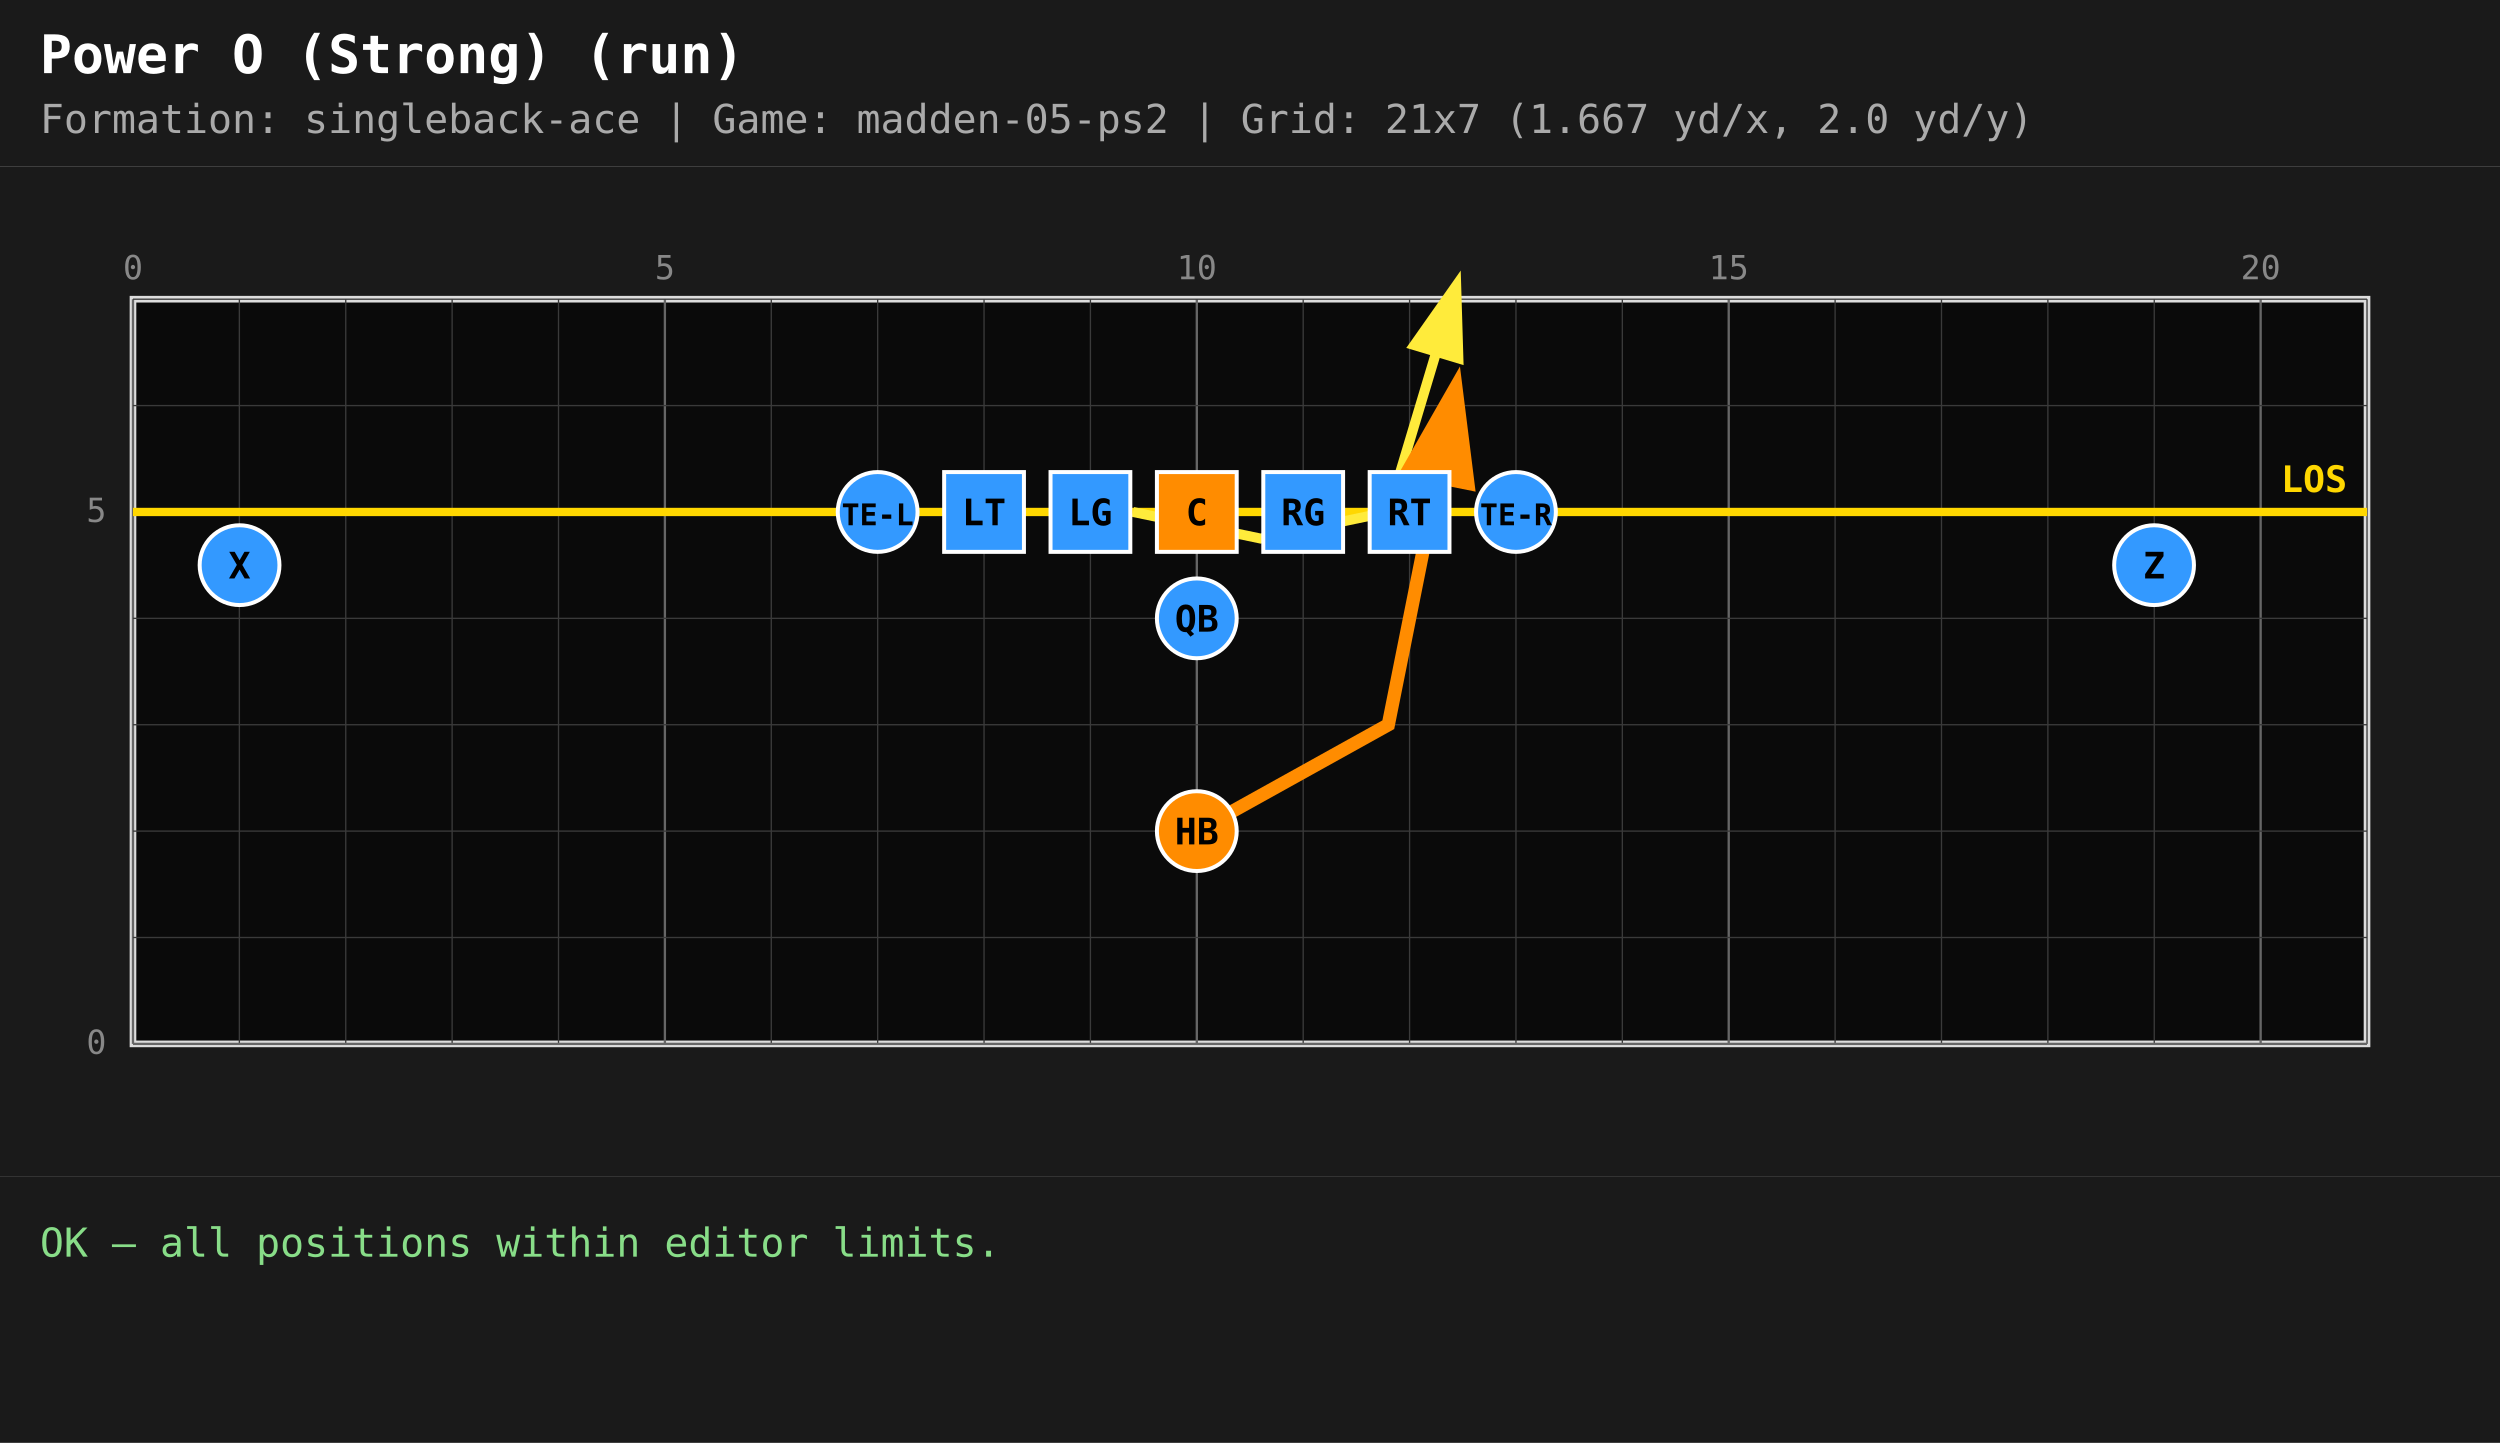
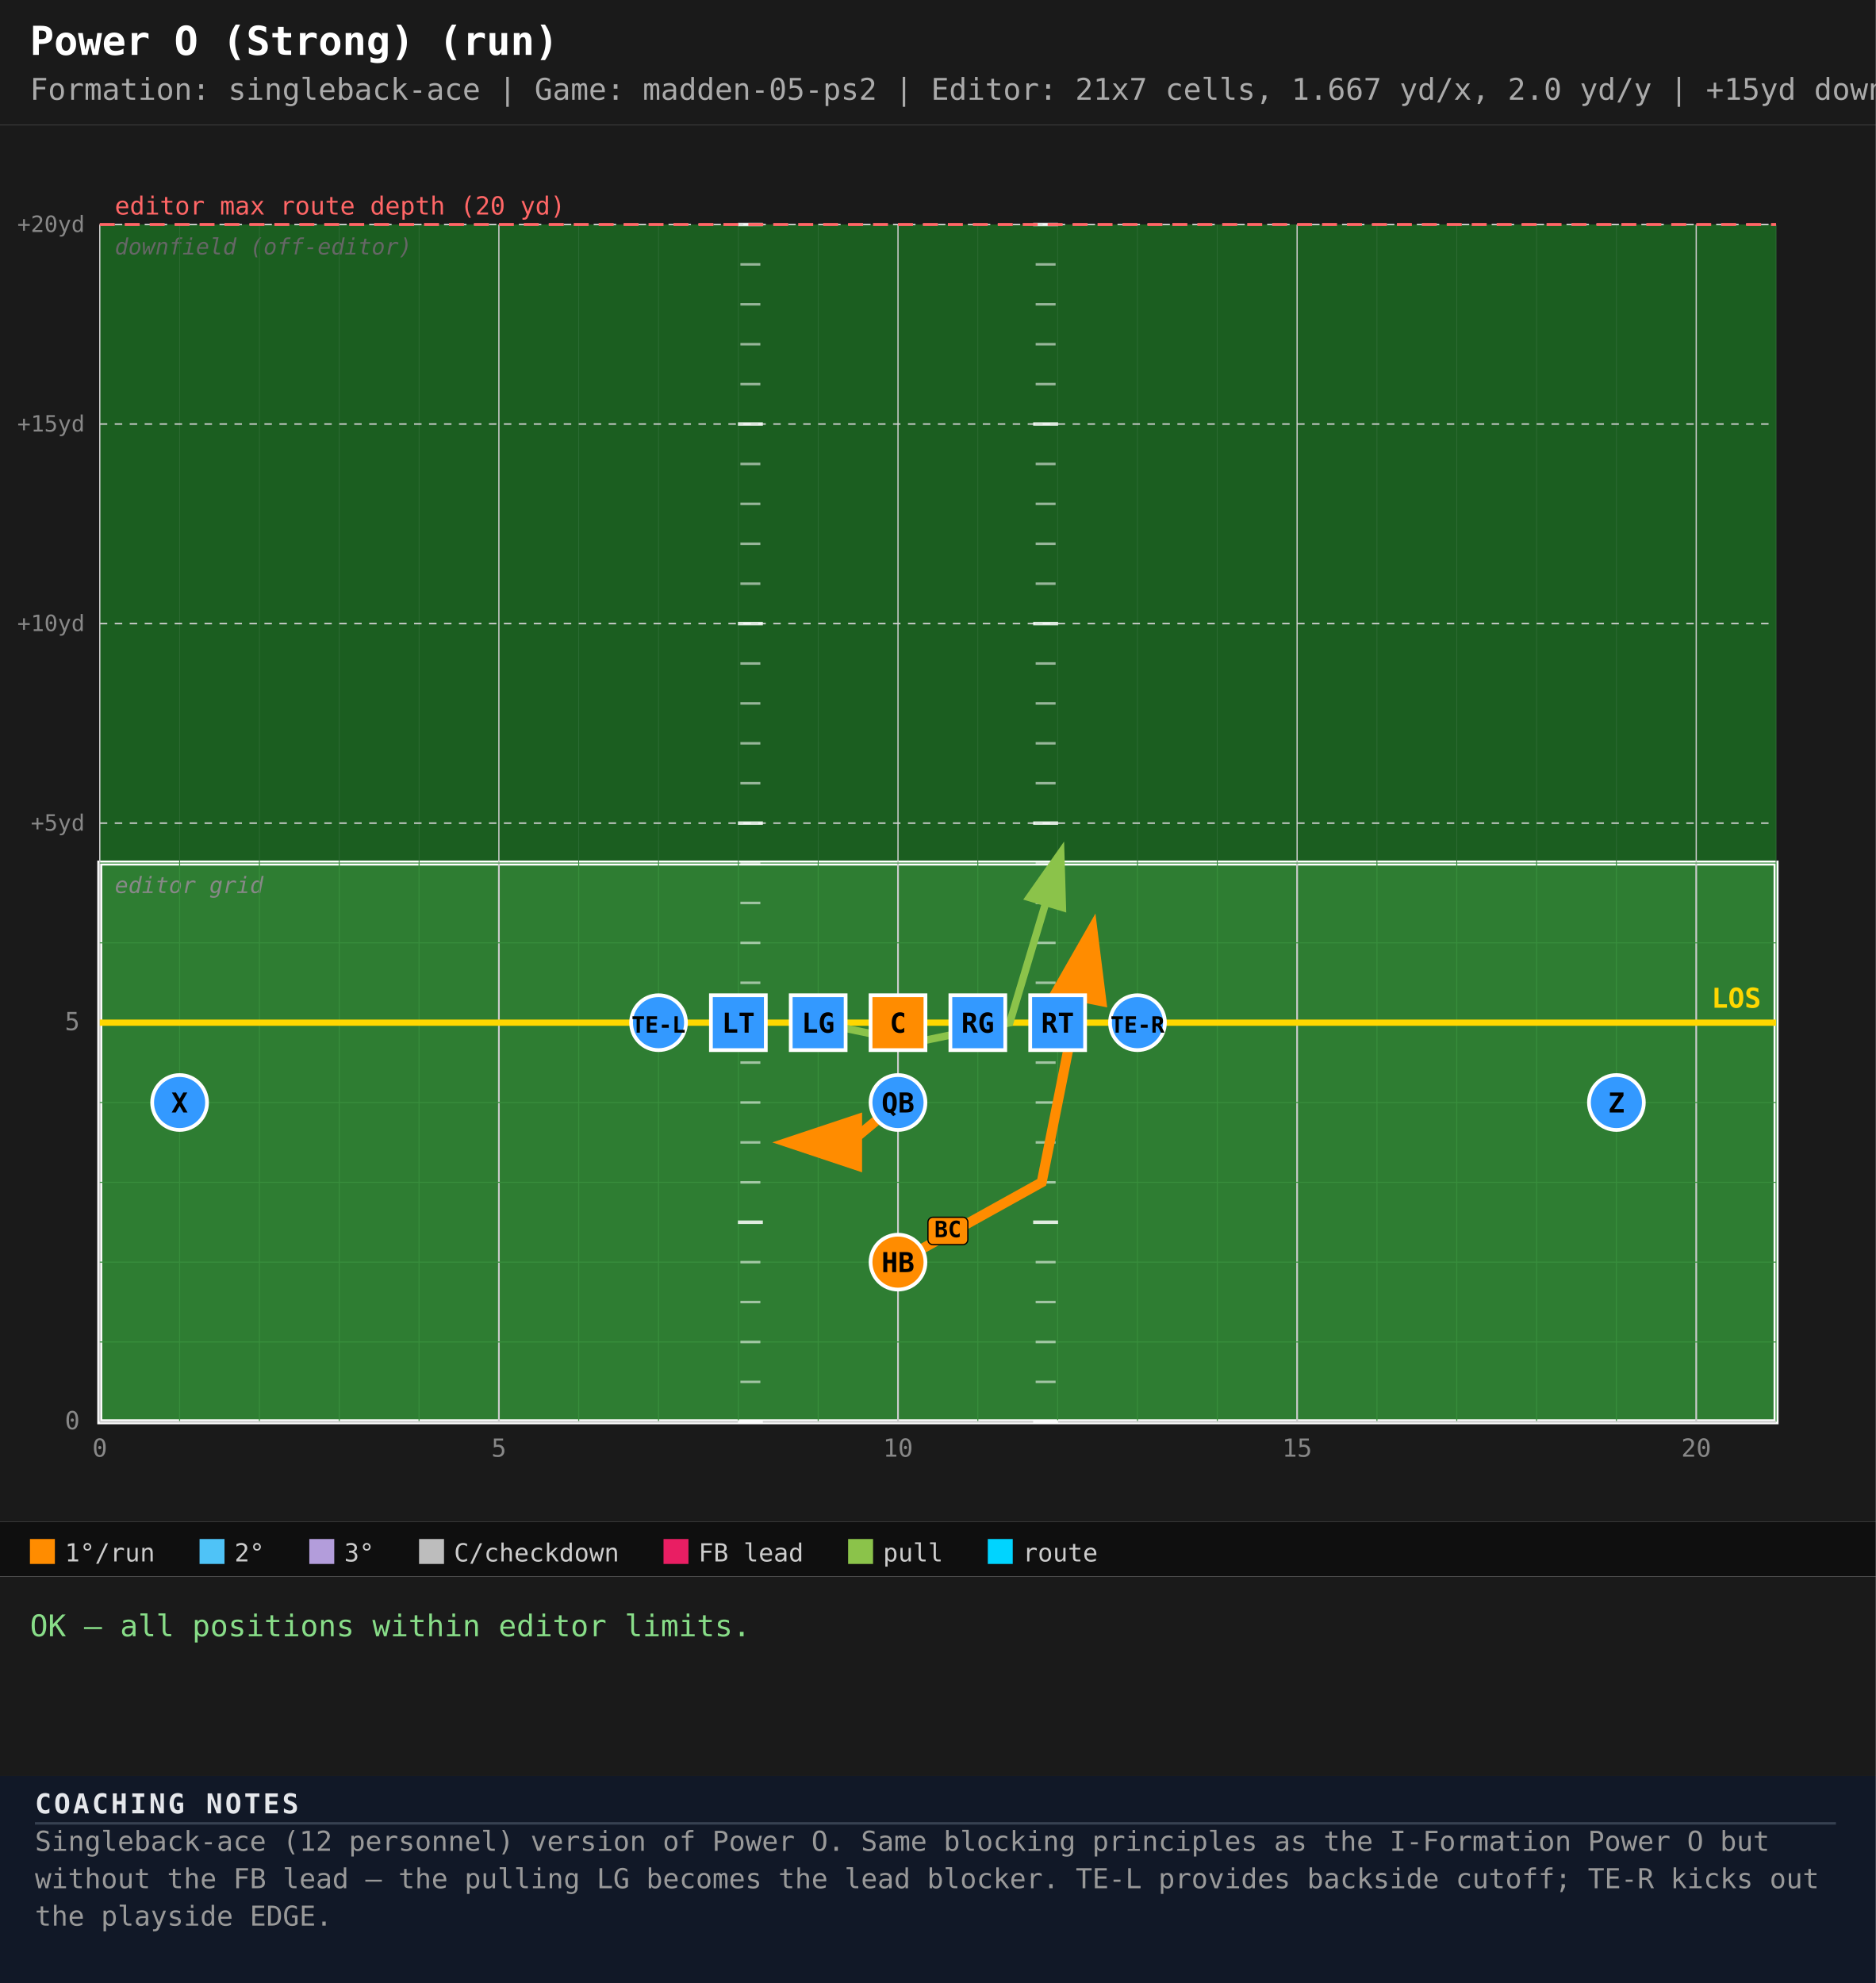
- <svg xmlns="http://www.w3.org/2000/svg" width="752" height="434" viewBox="0 0 752 434" font-family="monospace">
+ <svg xmlns="http://www.w3.org/2000/svg" width="752" height="795" viewBox="0 0 752 795" font-family="monospace">
  <defs>
    <marker id="arrow" markerWidth="10" markerHeight="10" refX="6" refY="3" orient="auto" markerUnits="strokeWidth">
      <path d="M0,0 L0,6 L9,3 z" fill="#00d4ff" />
    </marker>
-     <marker id="arrow-run" markerWidth="10" markerHeight="10" refX="6" refY="3" orient="auto" markerUnits="strokeWidth">
+     <marker id="arrow-primary" markerWidth="10" markerHeight="10" refX="6" refY="3" orient="auto" markerUnits="strokeWidth">
      <path d="M0,0 L0,6 L9,3 z" fill="#ff8c00" />
+     </marker>
+     <marker id="arrow-secondary" markerWidth="10" markerHeight="10" refX="6" refY="3" orient="auto" markerUnits="strokeWidth">
+       <path d="M0,0 L0,6 L9,3 z" fill="#4fc3f7" />
+     </marker>
+     <marker id="arrow-tertiary" markerWidth="10" markerHeight="10" refX="6" refY="3" orient="auto" markerUnits="strokeWidth">
+       <path d="M0,0 L0,6 L9,3 z" fill="#b39ddb" />
+     </marker>
+     <marker id="arrow-checkdown" markerWidth="10" markerHeight="10" refX="6" refY="3" orient="auto" markerUnits="strokeWidth">
+       <path d="M0,0 L0,6 L9,3 z" fill="#bdbdbd" />
    </marker>
    <marker id="arrow-fake" markerWidth="10" markerHeight="10" refX="6" refY="3" orient="auto" markerUnits="strokeWidth">
      <path d="M0,0 L0,6 L9,3 z" fill="#888" />
    </marker>
-     <marker id="arrow-lead" markerWidth="10" markerHeight="10" refX="6" refY="3" orient="auto" markerUnits="strokeWidth">
-       <path d="M0,0 L0,6 L9,3 z" fill="#ffeb3b" />
+     <marker id="arrow-fb" markerWidth="10" markerHeight="10" refX="6" refY="3" orient="auto" markerUnits="strokeWidth">
+       <path d="M0,0 L0,6 L9,3 z" fill="#e91e63" />
+     </marker>
+     <marker id="arrow-pull" markerWidth="10" markerHeight="10" refX="6" refY="3" orient="auto" markerUnits="strokeWidth">
+       <path d="M0,0 L0,6 L9,3 z" fill="#8bc34a" />
    </marker>
    <marker id="arrow-passblock" markerWidth="10" markerHeight="10" refX="6" refY="3" orient="auto" markerUnits="strokeWidth">
-       <path d="M0,0 L0,6 L9,3 z" fill="#aaaaaa" />
+       <path d="M0,0 L0,6 L9,3 z" fill="#90a4ae" />
+     </marker>
+     <marker id="arrow-rush" markerWidth="10" markerHeight="10" refX="6" refY="3" orient="auto" markerUnits="strokeWidth">
+       <path d="M0,0 L0,6 L9,3 z" fill="#ff5252" />
+     </marker>
+     <marker id="arrow-zone" markerWidth="10" markerHeight="10" refX="6" refY="3" orient="auto" markerUnits="strokeWidth">
+       <path d="M0,0 L0,6 L9,3 z" fill="#ff8a80" />
+     </marker>
+     <marker id="arrow-man" markerWidth="10" markerHeight="10" refX="6" refY="3" orient="auto" markerUnits="strokeWidth">
+       <path d="M0,0 L0,6 L9,3 z" fill="#f48fb1" />
    </marker>
  </defs>
  <rect x="0" y="0" width="752" height="50" fill="#1a1a1a" />
  <text x="12" y="22" font-size="16" fill="white" font-weight="bold">Power O (Strong) (run)</text>
-   <text x="12" y="40" font-size="12" fill="#aaa">Formation: singleback-ace | Game: madden-05-ps2 | Grid: 21x7 (1.667 yd/x, 2.0 yd/y)</text>
+   <text x="12" y="40" font-size="12" fill="#aaa">Formation: singleback-ace | Game: madden-05-ps2 | Editor: 21x7 cells, 1.667 yd/x, 2.0 yd/y | +15yd downfield (short) | show: both</text>
  <g transform="translate(0,50)">
-     <rect x="0" y="0" width="752" height="304" fill="#1a1a1a" />
-     <rect x="40" y="40" width="672" height="224" fill="#0a0a0a" stroke="#dddddd" stroke-width="2" />
-     <line x1="40" y1="40" x2="40" y2="264" stroke="#666" stroke-width="0.7" />
-     <line x1="72" y1="40" x2="72" y2="264" stroke="#3a3a3a" stroke-width="0.4" />
-     <line x1="104" y1="40" x2="104" y2="264" stroke="#3a3a3a" stroke-width="0.4" />
-     <line x1="136" y1="40" x2="136" y2="264" stroke="#3a3a3a" stroke-width="0.4" />
-     <line x1="168" y1="40" x2="168" y2="264" stroke="#3a3a3a" stroke-width="0.4" />
-     <line x1="200" y1="40" x2="200" y2="264" stroke="#666" stroke-width="0.7" />
-     <line x1="232" y1="40" x2="232" y2="264" stroke="#3a3a3a" stroke-width="0.4" />
-     <line x1="264" y1="40" x2="264" y2="264" stroke="#3a3a3a" stroke-width="0.4" />
-     <line x1="296" y1="40" x2="296" y2="264" stroke="#3a3a3a" stroke-width="0.4" />
-     <line x1="328" y1="40" x2="328" y2="264" stroke="#3a3a3a" stroke-width="0.4" />
-     <line x1="360" y1="40" x2="360" y2="264" stroke="#666" stroke-width="0.7" />
-     <line x1="392" y1="40" x2="392" y2="264" stroke="#3a3a3a" stroke-width="0.4" />
-     <line x1="424" y1="40" x2="424" y2="264" stroke="#3a3a3a" stroke-width="0.4" />
-     <line x1="456" y1="40" x2="456" y2="264" stroke="#3a3a3a" stroke-width="0.4" />
-     <line x1="488" y1="40" x2="488" y2="264" stroke="#3a3a3a" stroke-width="0.4" />
-     <line x1="520" y1="40" x2="520" y2="264" stroke="#666" stroke-width="0.7" />
-     <line x1="552" y1="40" x2="552" y2="264" stroke="#3a3a3a" stroke-width="0.4" />
-     <line x1="584" y1="40" x2="584" y2="264" stroke="#3a3a3a" stroke-width="0.4" />
-     <line x1="616" y1="40" x2="616" y2="264" stroke="#3a3a3a" stroke-width="0.4" />
-     <line x1="648" y1="40" x2="648" y2="264" stroke="#3a3a3a" stroke-width="0.4" />
-     <line x1="680" y1="40" x2="680" y2="264" stroke="#666" stroke-width="0.7" />
-     <line x1="712" y1="40" x2="712" y2="264" stroke="#3a3a3a" stroke-width="0.4" />
-     <line x1="40" y1="264" x2="712" y2="264" stroke="#666" stroke-width="0.7" />
-     <line x1="40" y1="232" x2="712" y2="232" stroke="#3a3a3a" stroke-width="0.4" />
-     <line x1="40" y1="200" x2="712" y2="200" stroke="#3a3a3a" stroke-width="0.4" />
-     <line x1="40" y1="168" x2="712" y2="168" stroke="#3a3a3a" stroke-width="0.4" />
-     <line x1="40" y1="136" x2="712" y2="136" stroke="#3a3a3a" stroke-width="0.4" />
-     <line x1="40" y1="104" x2="712" y2="104" stroke="#666" stroke-width="0.7" />
-     <line x1="40" y1="72" x2="712" y2="72" stroke="#3a3a3a" stroke-width="0.4" />
-     <line x1="40" y1="40" x2="712" y2="40" stroke="#3a3a3a" stroke-width="0.4" />
-     <text x="40" y="34" text-anchor="middle" font-size="10" fill="#888">0</text>
-     <text x="200" y="34" text-anchor="middle" font-size="10" fill="#888">5</text>
-     <text x="360" y="34" text-anchor="middle" font-size="10" fill="#888">10</text>
-     <text x="520" y="34" text-anchor="middle" font-size="10" fill="#888">15</text>
-     <text x="680" y="34" text-anchor="middle" font-size="10" fill="#888">20</text>
-     <text x="32" y="267" text-anchor="end" font-size="10" fill="#888">0</text>
-     <text x="32" y="107" text-anchor="end" font-size="10" fill="#888">5</text>
-     <line x1="40" y1="104" x2="712" y2="104" stroke="#ffd700" stroke-width="2.5" />
-     <text x="706" y="98" text-anchor="end" font-size="11" fill="#ffd700" font-weight="bold">LOS</text>
-     <polyline points="340.8,104.0 379.2,112.0 417.6,104.0 436.8,40.0" fill="none" stroke="#ffeb3b" stroke-width="3.0" marker-end="url(#arrow-lead)" />
-     <polyline points="360.0,200.0 417.6,168.0 436.8,72.0" fill="none" stroke="#ff8c00" stroke-width="4.0" marker-end="url(#arrow-run)" />
-     <rect x="284.0" y="92.0" width="24" height="24" fill="#3399ff" stroke="white" stroke-width="1.2" />
-     <text x="296" y="108.0" text-anchor="middle" font-size="11" fill="black" font-weight="bold">LT</text>
-     <rect x="316.0" y="92.0" width="24" height="24" fill="#3399ff" stroke="white" stroke-width="1.2" />
-     <text x="328" y="108.0" text-anchor="middle" font-size="11" fill="black" font-weight="bold">LG</text>
-     <rect x="348.0" y="92.0" width="24" height="24" fill="#ff8c00" stroke="white" stroke-width="1.2" />
-     <text x="360" y="108.0" text-anchor="middle" font-size="11" fill="black" font-weight="bold">C</text>
-     <rect x="380.0" y="92.0" width="24" height="24" fill="#3399ff" stroke="white" stroke-width="1.2" />
-     <text x="392" y="108.0" text-anchor="middle" font-size="11" fill="black" font-weight="bold">RG</text>
-     <rect x="412.0" y="92.0" width="24" height="24" fill="#3399ff" stroke="white" stroke-width="1.2" />
-     <text x="424" y="108.0" text-anchor="middle" font-size="11" fill="black" font-weight="bold">RT</text>
-     <circle cx="264" cy="104.0" r="12.0" fill="#3399ff" stroke="white" stroke-width="1.2" />
-     <text x="264" y="108.0" text-anchor="middle" font-size="9" fill="black" font-weight="bold">TE-L</text>
-     <circle cx="456" cy="104.0" r="12.0" fill="#3399ff" stroke="white" stroke-width="1.2" />
-     <text x="456" y="108.0" text-anchor="middle" font-size="9" fill="black" font-weight="bold">TE-R</text>
-     <circle cx="72.058" cy="120.0" r="12.0" fill="#3399ff" stroke="white" stroke-width="1.2" />
-     <text x="72.058" y="124.0" text-anchor="middle" font-size="11" fill="black" font-weight="bold">X</text>
-     <circle cx="647.942" cy="120.0" r="12.0" fill="#3399ff" stroke="white" stroke-width="1.2" />
-     <text x="647.942" y="124.0" text-anchor="middle" font-size="11" fill="black" font-weight="bold">Z</text>
-     <circle cx="360.0" cy="136.0" r="12.0" fill="#3399ff" stroke="white" stroke-width="1.2" />
-     <text x="360.0" y="140.0" text-anchor="middle" font-size="11" fill="black" font-weight="bold">QB</text>
-     <circle cx="360.0" cy="200.0" r="12.0" fill="#ff8c00" stroke="white" stroke-width="1.2" />
-     <text x="360.0" y="204.0" text-anchor="middle" font-size="11" fill="black" font-weight="bold">HB</text>
+     <rect x="0" y="0" width="752" height="560" fill="#1a1a1a" />
+     <rect x="40" y="40" width="672" height="256" fill="#1b5e20" />
+     <text x="46" y="52" font-size="9" fill="#666" font-style="italic">downfield (off-editor)</text>
+     <rect x="40" y="296" width="672" height="224" fill="#2e7d32" stroke="#ffffff" stroke-width="2" />
+     <text x="46" y="308" font-size="9" fill="#888" font-style="italic">editor grid</text>
+     <line x1="40" y1="40" x2="40" y2="296" stroke="#cccccc" stroke-width="0.5" />
+     <line x1="40" y1="296" x2="40" y2="520" stroke="#cccccc" stroke-width="0.7" />
+     <line x1="72" y1="40" x2="72" y2="296" stroke="#2e6b34" stroke-width="0.3" />
+     <line x1="72" y1="296" x2="72" y2="520" stroke="#388e3c" stroke-width="0.4" />
+     <line x1="104" y1="40" x2="104" y2="296" stroke="#2e6b34" stroke-width="0.3" />
+     <line x1="104" y1="296" x2="104" y2="520" stroke="#388e3c" stroke-width="0.4" />
+     <line x1="136" y1="40" x2="136" y2="296" stroke="#2e6b34" stroke-width="0.3" />
+     <line x1="136" y1="296" x2="136" y2="520" stroke="#388e3c" stroke-width="0.4" />
+     <line x1="168" y1="40" x2="168" y2="296" stroke="#2e6b34" stroke-width="0.3" />
+     <line x1="168" y1="296" x2="168" y2="520" stroke="#388e3c" stroke-width="0.4" />
+     <line x1="200" y1="40" x2="200" y2="296" stroke="#cccccc" stroke-width="0.5" />
+     <line x1="200" y1="296" x2="200" y2="520" stroke="#cccccc" stroke-width="0.7" />
+     <line x1="232" y1="40" x2="232" y2="296" stroke="#2e6b34" stroke-width="0.3" />
+     <line x1="232" y1="296" x2="232" y2="520" stroke="#388e3c" stroke-width="0.4" />
+     <line x1="264" y1="40" x2="264" y2="296" stroke="#2e6b34" stroke-width="0.3" />
+     <line x1="264" y1="296" x2="264" y2="520" stroke="#388e3c" stroke-width="0.4" />
+     <line x1="296" y1="40" x2="296" y2="296" stroke="#2e6b34" stroke-width="0.3" />
+     <line x1="296" y1="296" x2="296" y2="520" stroke="#388e3c" stroke-width="0.4" />
+     <line x1="328" y1="40" x2="328" y2="296" stroke="#2e6b34" stroke-width="0.3" />
+     <line x1="328" y1="296" x2="328" y2="520" stroke="#388e3c" stroke-width="0.4" />
+     <line x1="360" y1="40" x2="360" y2="296" stroke="#cccccc" stroke-width="0.5" />
+     <line x1="360" y1="296" x2="360" y2="520" stroke="#cccccc" stroke-width="0.7" />
+     <line x1="392" y1="40" x2="392" y2="296" stroke="#2e6b34" stroke-width="0.3" />
+     <line x1="392" y1="296" x2="392" y2="520" stroke="#388e3c" stroke-width="0.4" />
+     <line x1="424" y1="40" x2="424" y2="296" stroke="#2e6b34" stroke-width="0.3" />
+     <line x1="424" y1="296" x2="424" y2="520" stroke="#388e3c" stroke-width="0.4" />
+     <line x1="456" y1="40" x2="456" y2="296" stroke="#2e6b34" stroke-width="0.3" />
+     <line x1="456" y1="296" x2="456" y2="520" stroke="#388e3c" stroke-width="0.4" />
+     <line x1="488" y1="40" x2="488" y2="296" stroke="#2e6b34" stroke-width="0.3" />
+     <line x1="488" y1="296" x2="488" y2="520" stroke="#388e3c" stroke-width="0.4" />
+     <line x1="520" y1="40" x2="520" y2="296" stroke="#cccccc" stroke-width="0.5" />
+     <line x1="520" y1="296" x2="520" y2="520" stroke="#cccccc" stroke-width="0.7" />
+     <line x1="552" y1="40" x2="552" y2="296" stroke="#2e6b34" stroke-width="0.3" />
+     <line x1="552" y1="296" x2="552" y2="520" stroke="#388e3c" stroke-width="0.4" />
+     <line x1="584" y1="40" x2="584" y2="296" stroke="#2e6b34" stroke-width="0.3" />
+     <line x1="584" y1="296" x2="584" y2="520" stroke="#388e3c" stroke-width="0.4" />
+     <line x1="616" y1="40" x2="616" y2="296" stroke="#2e6b34" stroke-width="0.3" />
+     <line x1="616" y1="296" x2="616" y2="520" stroke="#388e3c" stroke-width="0.4" />
+     <line x1="648" y1="40" x2="648" y2="296" stroke="#2e6b34" stroke-width="0.3" />
+     <line x1="648" y1="296" x2="648" y2="520" stroke="#388e3c" stroke-width="0.4" />
+     <line x1="680" y1="40" x2="680" y2="296" stroke="#cccccc" stroke-width="0.5" />
+     <line x1="680" y1="296" x2="680" y2="520" stroke="#cccccc" stroke-width="0.7" />
+     <line x1="712" y1="40" x2="712" y2="296" stroke="#2e6b34" stroke-width="0.3" />
+     <line x1="712" y1="296" x2="712" y2="520" stroke="#388e3c" stroke-width="0.4" />
+     <line x1="40" y1="280.0" x2="712" y2="280.0" stroke="#cfcfcf" stroke-width="0.6" stroke-dasharray="3,3" />
+     <text x="34" y="283.0" text-anchor="end" font-size="9" fill="#888">+5yd</text>
+     <line x1="40" y1="200.0" x2="712" y2="200.0" stroke="#cfcfcf" stroke-width="0.6" stroke-dasharray="3,3" />
+     <text x="34" y="203.0" text-anchor="end" font-size="9" fill="#888">+10yd</text>
+     <line x1="40" y1="120.0" x2="712" y2="120.0" stroke="#cfcfcf" stroke-width="0.6" stroke-dasharray="3,3" />
+     <text x="34" y="123.0" text-anchor="end" font-size="9" fill="#888">+15yd</text>
+     <line x1="40" y1="40.0" x2="712" y2="40.0" stroke="#cfcfcf" stroke-width="0.6" stroke-dasharray="3,3" />
+     <text x="34" y="43.0" text-anchor="end" font-size="9" fill="#888">+20yd</text>
+     <line x1="40" y1="520" x2="712" y2="520" stroke="#cccccc" stroke-width="0.7" />
+     <line x1="40" y1="488" x2="712" y2="488" stroke="#388e3c" stroke-width="0.4" />
+     <line x1="40" y1="456" x2="712" y2="456" stroke="#388e3c" stroke-width="0.4" />
+     <line x1="40" y1="424" x2="712" y2="424" stroke="#388e3c" stroke-width="0.4" />
+     <line x1="40" y1="392" x2="712" y2="392" stroke="#388e3c" stroke-width="0.4" />
+     <line x1="40" y1="360" x2="712" y2="360" stroke="#cccccc" stroke-width="0.7" />
+     <line x1="40" y1="328" x2="712" y2="328" stroke="#388e3c" stroke-width="0.4" />
+     <line x1="40" y1="296" x2="712" y2="296" stroke="#388e3c" stroke-width="0.4" />
+     <text x="40" y="534" text-anchor="middle" font-size="10" fill="#888">0</text>
+     <text x="200" y="534" text-anchor="middle" font-size="10" fill="#888">5</text>
+     <text x="360" y="534" text-anchor="middle" font-size="10" fill="#888">10</text>
+     <text x="520" y="534" text-anchor="middle" font-size="10" fill="#888">15</text>
+     <text x="680" y="534" text-anchor="middle" font-size="10" fill="#888">20</text>
+     <text x="32" y="523" text-anchor="end" font-size="10" fill="#888">0</text>
+     <text x="32" y="363" text-anchor="end" font-size="10" fill="#888">5</text>
+     <line x1="295.818" y1="520.0" x2="305.818" y2="520.0" stroke="#ffffff" stroke-width="1.4" stroke-opacity="0.85" />
+     <line x1="296.818" y1="504.0" x2="304.818" y2="504.0" stroke="#ffffff" stroke-width="1.0" stroke-opacity="0.55" />
+     <line x1="296.818" y1="488.0" x2="304.818" y2="488.0" stroke="#ffffff" stroke-width="1.0" stroke-opacity="0.55" />
+     <line x1="296.818" y1="472.0" x2="304.818" y2="472.0" stroke="#ffffff" stroke-width="1.0" stroke-opacity="0.55" />
+     <line x1="296.818" y1="456.0" x2="304.818" y2="456.0" stroke="#ffffff" stroke-width="1.0" stroke-opacity="0.55" />
+     <line x1="295.818" y1="440.0" x2="305.818" y2="440.0" stroke="#ffffff" stroke-width="1.4" stroke-opacity="0.85" />
+     <line x1="296.818" y1="424.0" x2="304.818" y2="424.0" stroke="#ffffff" stroke-width="1.0" stroke-opacity="0.55" />
+     <line x1="296.818" y1="408.0" x2="304.818" y2="408.0" stroke="#ffffff" stroke-width="1.0" stroke-opacity="0.55" />
+     <line x1="296.818" y1="392.0" x2="304.818" y2="392.0" stroke="#ffffff" stroke-width="1.0" stroke-opacity="0.55" />
+     <line x1="296.818" y1="376.0" x2="304.818" y2="376.0" stroke="#ffffff" stroke-width="1.0" stroke-opacity="0.55" />
+     <line x1="295.818" y1="360.0" x2="305.818" y2="360.0" stroke="#ffffff" stroke-width="1.4" stroke-opacity="0.85" />
+     <line x1="296.818" y1="344.0" x2="304.818" y2="344.0" stroke="#ffffff" stroke-width="1.0" stroke-opacity="0.55" />
+     <line x1="296.818" y1="328.0" x2="304.818" y2="328.0" stroke="#ffffff" stroke-width="1.0" stroke-opacity="0.55" />
+     <line x1="296.818" y1="312.0" x2="304.818" y2="312.0" stroke="#ffffff" stroke-width="1.0" stroke-opacity="0.55" />
+     <line x1="296.818" y1="296.0" x2="304.818" y2="296.0" stroke="#ffffff" stroke-width="1.0" stroke-opacity="0.55" />
+     <line x1="295.818" y1="280.0" x2="305.818" y2="280.0" stroke="#ffffff" stroke-width="1.4" stroke-opacity="0.85" />
+     <line x1="296.818" y1="264.0" x2="304.818" y2="264.0" stroke="#ffffff" stroke-width="1.0" stroke-opacity="0.55" />
+     <line x1="296.818" y1="248.0" x2="304.818" y2="248.0" stroke="#ffffff" stroke-width="1.0" stroke-opacity="0.55" />
+     <line x1="296.818" y1="232.0" x2="304.818" y2="232.0" stroke="#ffffff" stroke-width="1.0" stroke-opacity="0.55" />
+     <line x1="296.818" y1="216.0" x2="304.818" y2="216.0" stroke="#ffffff" stroke-width="1.0" stroke-opacity="0.55" />
+     <line x1="295.818" y1="200.0" x2="305.818" y2="200.0" stroke="#ffffff" stroke-width="1.4" stroke-opacity="0.85" />
+     <line x1="296.818" y1="184.0" x2="304.818" y2="184.0" stroke="#ffffff" stroke-width="1.0" stroke-opacity="0.55" />
+     <line x1="296.818" y1="168.0" x2="304.818" y2="168.0" stroke="#ffffff" stroke-width="1.0" stroke-opacity="0.55" />
+     <line x1="296.818" y1="152.0" x2="304.818" y2="152.0" stroke="#ffffff" stroke-width="1.0" stroke-opacity="0.55" />
+     <line x1="296.818" y1="136.0" x2="304.818" y2="136.0" stroke="#ffffff" stroke-width="1.0" stroke-opacity="0.55" />
+     <line x1="295.818" y1="120.0" x2="305.818" y2="120.0" stroke="#ffffff" stroke-width="1.4" stroke-opacity="0.85" />
+     <line x1="296.818" y1="104.0" x2="304.818" y2="104.0" stroke="#ffffff" stroke-width="1.0" stroke-opacity="0.55" />
+     <line x1="296.818" y1="88.0" x2="304.818" y2="88.0" stroke="#ffffff" stroke-width="1.0" stroke-opacity="0.55" />
+     <line x1="296.818" y1="72.0" x2="304.818" y2="72.0" stroke="#ffffff" stroke-width="1.0" stroke-opacity="0.55" />
+     <line x1="296.818" y1="56.0" x2="304.818" y2="56.0" stroke="#ffffff" stroke-width="1.0" stroke-opacity="0.55" />
+     <line x1="295.818" y1="40.0" x2="305.818" y2="40.0" stroke="#ffffff" stroke-width="1.4" stroke-opacity="0.85" />
+     <line x1="414.182" y1="520.0" x2="424.182" y2="520.0" stroke="#ffffff" stroke-width="1.4" stroke-opacity="0.85" />
+     <line x1="415.182" y1="504.0" x2="423.182" y2="504.0" stroke="#ffffff" stroke-width="1.0" stroke-opacity="0.55" />
+     <line x1="415.182" y1="488.0" x2="423.182" y2="488.0" stroke="#ffffff" stroke-width="1.0" stroke-opacity="0.55" />
+     <line x1="415.182" y1="472.0" x2="423.182" y2="472.0" stroke="#ffffff" stroke-width="1.0" stroke-opacity="0.55" />
+     <line x1="415.182" y1="456.0" x2="423.182" y2="456.0" stroke="#ffffff" stroke-width="1.0" stroke-opacity="0.55" />
+     <line x1="414.182" y1="440.0" x2="424.182" y2="440.0" stroke="#ffffff" stroke-width="1.4" stroke-opacity="0.85" />
+     <line x1="415.182" y1="424.0" x2="423.182" y2="424.0" stroke="#ffffff" stroke-width="1.0" stroke-opacity="0.55" />
+     <line x1="415.182" y1="408.0" x2="423.182" y2="408.0" stroke="#ffffff" stroke-width="1.0" stroke-opacity="0.55" />
+     <line x1="415.182" y1="392.0" x2="423.182" y2="392.0" stroke="#ffffff" stroke-width="1.0" stroke-opacity="0.55" />
+     <line x1="415.182" y1="376.0" x2="423.182" y2="376.0" stroke="#ffffff" stroke-width="1.0" stroke-opacity="0.55" />
+     <line x1="414.182" y1="360.0" x2="424.182" y2="360.0" stroke="#ffffff" stroke-width="1.4" stroke-opacity="0.85" />
+     <line x1="415.182" y1="344.0" x2="423.182" y2="344.0" stroke="#ffffff" stroke-width="1.0" stroke-opacity="0.55" />
+     <line x1="415.182" y1="328.0" x2="423.182" y2="328.0" stroke="#ffffff" stroke-width="1.0" stroke-opacity="0.55" />
+     <line x1="415.182" y1="312.0" x2="423.182" y2="312.0" stroke="#ffffff" stroke-width="1.0" stroke-opacity="0.55" />
+     <line x1="415.182" y1="296.0" x2="423.182" y2="296.0" stroke="#ffffff" stroke-width="1.0" stroke-opacity="0.55" />
+     <line x1="414.182" y1="280.0" x2="424.182" y2="280.0" stroke="#ffffff" stroke-width="1.4" stroke-opacity="0.85" />
+     <line x1="415.182" y1="264.0" x2="423.182" y2="264.0" stroke="#ffffff" stroke-width="1.0" stroke-opacity="0.55" />
+     <line x1="415.182" y1="248.0" x2="423.182" y2="248.0" stroke="#ffffff" stroke-width="1.0" stroke-opacity="0.55" />
+     <line x1="415.182" y1="232.0" x2="423.182" y2="232.0" stroke="#ffffff" stroke-width="1.0" stroke-opacity="0.55" />
+     <line x1="415.182" y1="216.0" x2="423.182" y2="216.0" stroke="#ffffff" stroke-width="1.0" stroke-opacity="0.55" />
+     <line x1="414.182" y1="200.0" x2="424.182" y2="200.0" stroke="#ffffff" stroke-width="1.4" stroke-opacity="0.85" />
+     <line x1="415.182" y1="184.0" x2="423.182" y2="184.0" stroke="#ffffff" stroke-width="1.0" stroke-opacity="0.55" />
+     <line x1="415.182" y1="168.0" x2="423.182" y2="168.0" stroke="#ffffff" stroke-width="1.0" stroke-opacity="0.55" />
+     <line x1="415.182" y1="152.0" x2="423.182" y2="152.0" stroke="#ffffff" stroke-width="1.0" stroke-opacity="0.55" />
+     <line x1="415.182" y1="136.0" x2="423.182" y2="136.0" stroke="#ffffff" stroke-width="1.0" stroke-opacity="0.55" />
+     <line x1="414.182" y1="120.0" x2="424.182" y2="120.0" stroke="#ffffff" stroke-width="1.4" stroke-opacity="0.85" />
+     <line x1="415.182" y1="104.0" x2="423.182" y2="104.0" stroke="#ffffff" stroke-width="1.0" stroke-opacity="0.55" />
+     <line x1="415.182" y1="88.0" x2="423.182" y2="88.0" stroke="#ffffff" stroke-width="1.0" stroke-opacity="0.55" />
+     <line x1="415.182" y1="72.0" x2="423.182" y2="72.0" stroke="#ffffff" stroke-width="1.0" stroke-opacity="0.55" />
+     <line x1="415.182" y1="56.0" x2="423.182" y2="56.0" stroke="#ffffff" stroke-width="1.0" stroke-opacity="0.55" />
+     <line x1="414.182" y1="40.0" x2="424.182" y2="40.0" stroke="#ffffff" stroke-width="1.4" stroke-opacity="0.85" />
+     <line x1="40" y1="360" x2="712" y2="360" stroke="#ffd700" stroke-width="2.5" />
+     <text x="706" y="354" text-anchor="end" font-size="11" fill="#ffd700" font-weight="bold">LOS</text>
+     <line x1="40" y1="40.0" x2="712" y2="40.0" stroke="#ff6666" stroke-width="1.2" stroke-dasharray="6,4" />
+     <text x="46" y="36.0" font-size="10" fill="#ff6666">editor max route depth (20 yd)</text>
+     <polyline points="328.0,360.0 366.4,368.0 404.8,360.0 424.0,296.0" fill="none" stroke="#8bc34a" stroke-width="3.0" marker-end="url(#arrow-pull)" />
+     <polyline points="360.0,392.0 340.8,408.0 321.6,408.0" fill="none" stroke="#ff8c00" stroke-width="4.0" marker-end="url(#arrow-primary)" />
+     <polyline points="360.0,456.0 417.6,424.0 436.8,328.0" fill="none" stroke="#ff8c00" stroke-width="4.0" marker-end="url(#arrow-primary)" />
+     <rect x="285.0" y="349.0" width="22" height="22" fill="#3399ff" stroke="white" stroke-width="1.5" />
+     <text x="296" y="364" text-anchor="middle" font-size="11" fill="black" font-weight="bold">LT</text>
+     <rect x="317.0" y="349.0" width="22" height="22" fill="#3399ff" stroke="white" stroke-width="1.5" />
+     <text x="328" y="364" text-anchor="middle" font-size="11" fill="black" font-weight="bold">LG</text>
+     <rect x="349.0" y="349.0" width="22" height="22" fill="#ff8c00" stroke="white" stroke-width="1.5" />
+     <text x="360" y="364" text-anchor="middle" font-size="11" fill="black" font-weight="bold">C</text>
+     <rect x="381.0" y="349.0" width="22" height="22" fill="#3399ff" stroke="white" stroke-width="1.5" />
+     <text x="392" y="364" text-anchor="middle" font-size="11" fill="black" font-weight="bold">RG</text>
+     <rect x="413.0" y="349.0" width="22" height="22" fill="#3399ff" stroke="white" stroke-width="1.5" />
+     <text x="424" y="364" text-anchor="middle" font-size="11" fill="black" font-weight="bold">RT</text>
+     <circle cx="264" cy="360" r="11.0" fill="#3399ff" stroke="white" stroke-width="1.5" />
+     <text x="264" y="364" text-anchor="middle" font-size="9" fill="black" font-weight="bold">TE-L</text>
+     <circle cx="456" cy="360" r="11.0" fill="#3399ff" stroke="white" stroke-width="1.5" />
+     <text x="456" y="364" text-anchor="middle" font-size="9" fill="black" font-weight="bold">TE-R</text>
+     <circle cx="72" cy="392" r="11.0" fill="#3399ff" stroke="white" stroke-width="1.5" />
+     <text x="72" y="396" text-anchor="middle" font-size="11" fill="black" font-weight="bold">X</text>
+     <circle cx="648" cy="392" r="11.0" fill="#3399ff" stroke="white" stroke-width="1.5" />
+     <text x="648" y="396" text-anchor="middle" font-size="11" fill="black" font-weight="bold">Z</text>
+     <circle cx="360" cy="392" r="11.0" fill="#3399ff" stroke="white" stroke-width="1.5" />
+     <text x="360" y="396" text-anchor="middle" font-size="11" fill="black" font-weight="bold">QB</text>
+     <circle cx="360" cy="456" r="11.0" fill="#ff8c00" stroke="white" stroke-width="1.5" />
+     <text x="360" y="460" text-anchor="middle" font-size="11" fill="black" font-weight="bold">HB</text>
+     <rect x="372.0" y="438.0" width="16" height="11" fill="#ff8c00" stroke="black" stroke-width="0.5" rx="2" />
+     <text x="380.0" y="446.0" text-anchor="middle" font-size="9" fill="black" font-weight="bold">BC</text>
  </g>
-   <rect x="0" y="354" width="752" height="80" fill="#1a1a1a" />
-   <text x="12" y="378" font-size="12" fill="#88dd88">OK — all positions within editor limits.</text>
+   <rect x="0" y="610" width="752" height="22" fill="#0f0f0f" />
+   <rect x="12" y="617" width="10" height="10" fill="#ff8c00" />
+   <text x="26" y="626" font-size="10" fill="#ccc">1°/run</text>
+   <rect x="80" y="617" width="10" height="10" fill="#4fc3f7" />
+   <text x="94" y="626" font-size="10" fill="#ccc">2°</text>
+   <rect x="124" y="617" width="10" height="10" fill="#b39ddb" />
+   <text x="138" y="626" font-size="10" fill="#ccc">3°</text>
+   <rect x="168" y="617" width="10" height="10" fill="#bdbdbd" />
+   <text x="182" y="626" font-size="10" fill="#ccc">C/checkdown</text>
+   <rect x="266" y="617" width="10" height="10" fill="#e91e63" />
+   <text x="280" y="626" font-size="10" fill="#ccc">FB lead</text>
+   <rect x="340" y="617" width="10" height="10" fill="#8bc34a" />
+   <text x="354" y="626" font-size="10" fill="#ccc">pull</text>
+   <rect x="396" y="617" width="10" height="10" fill="#00d4ff" />
+   <text x="410" y="626" font-size="10" fill="#ccc">route</text>
+   <rect x="0" y="632" width="752" height="80" fill="#1a1a1a" />
+   <text x="12" y="656" font-size="12" fill="#88dd88">OK — all positions within editor limits.</text>
+   <rect x="0" y="712" width="752" height="83" fill="#111827" />
+   <text x="14" y="727" font-size="11" fill="#e5e7eb" font-weight="bold" letter-spacing="1">COACHING NOTES</text>
+   <line x1="14" y1="731" x2="736" y2="731" stroke="#374151" stroke-width="1" />
+   <text x="14" y="742" font-size="11" fill="#999999">Singleback-ace (12 personnel) version of Power O. Same blocking principles as the I-Formation Power O but</text>
+   <text x="14" y="757" font-size="11" fill="#999999">without the FB lead — the pulling LG becomes the lead blocker. TE-L provides backside cutoff; TE-R kicks out</text>
+   <text x="14" y="772" font-size="11" fill="#999999">the playside EDGE.</text>
</svg>
